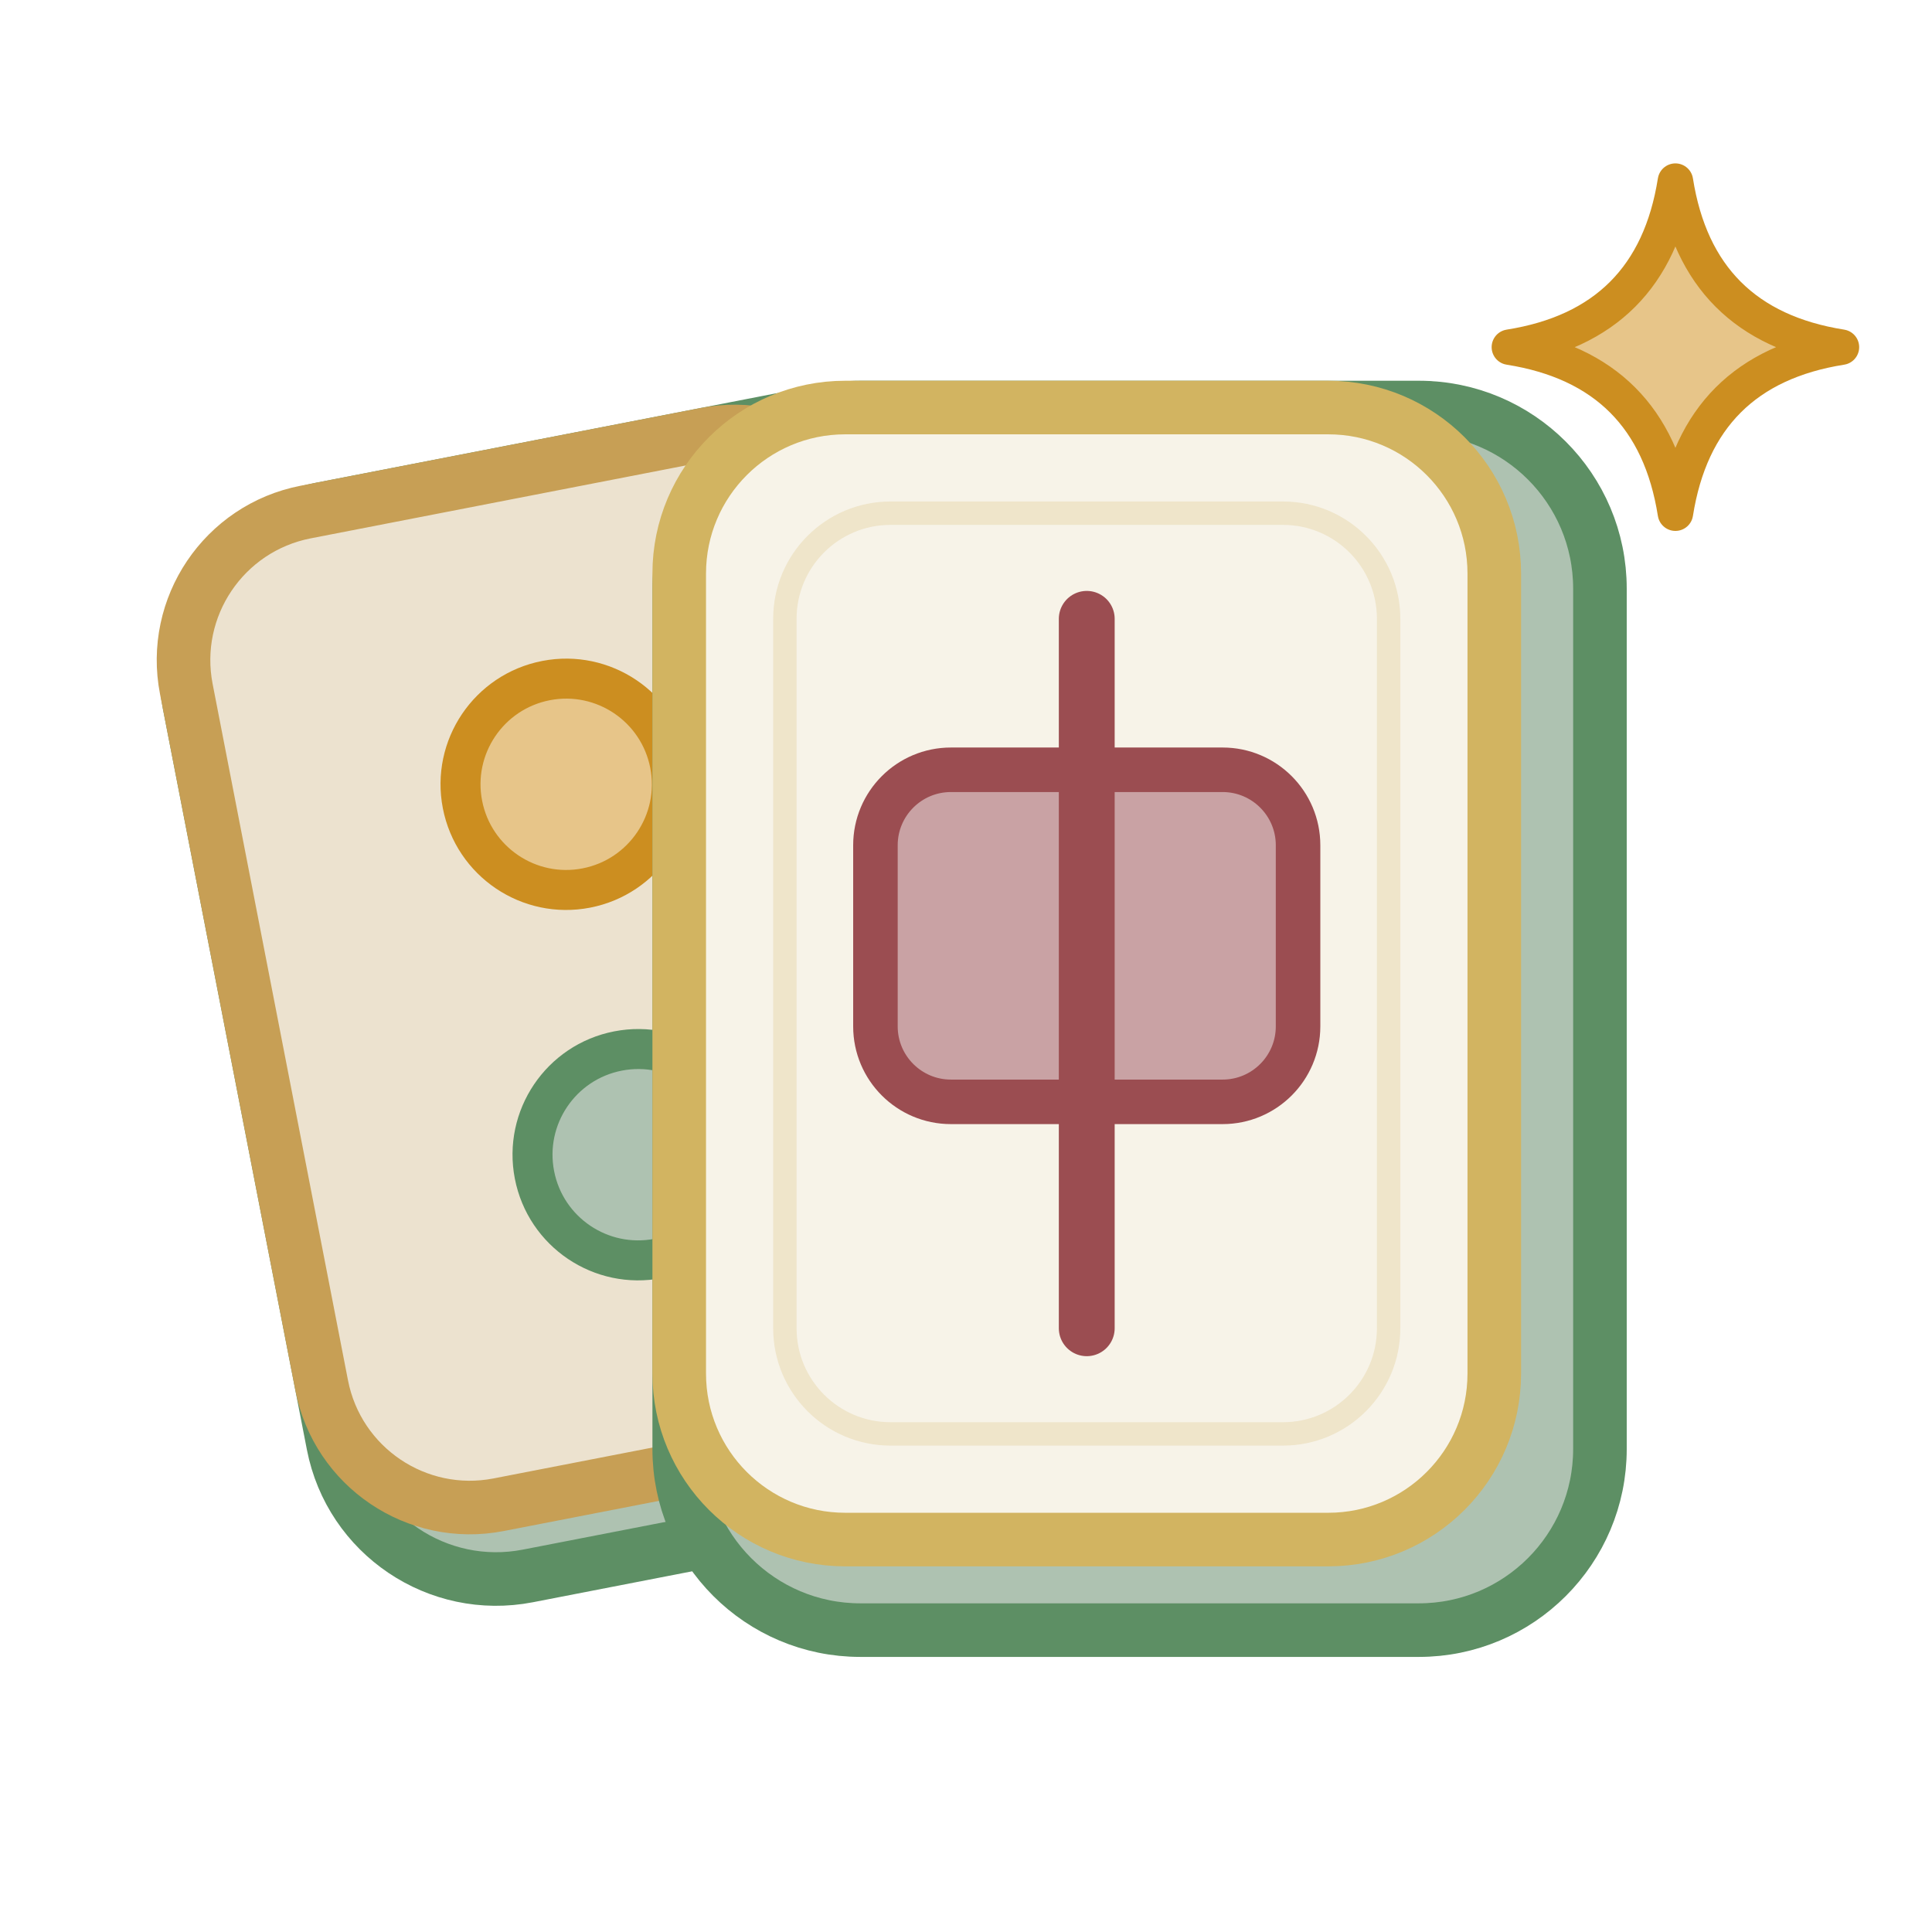
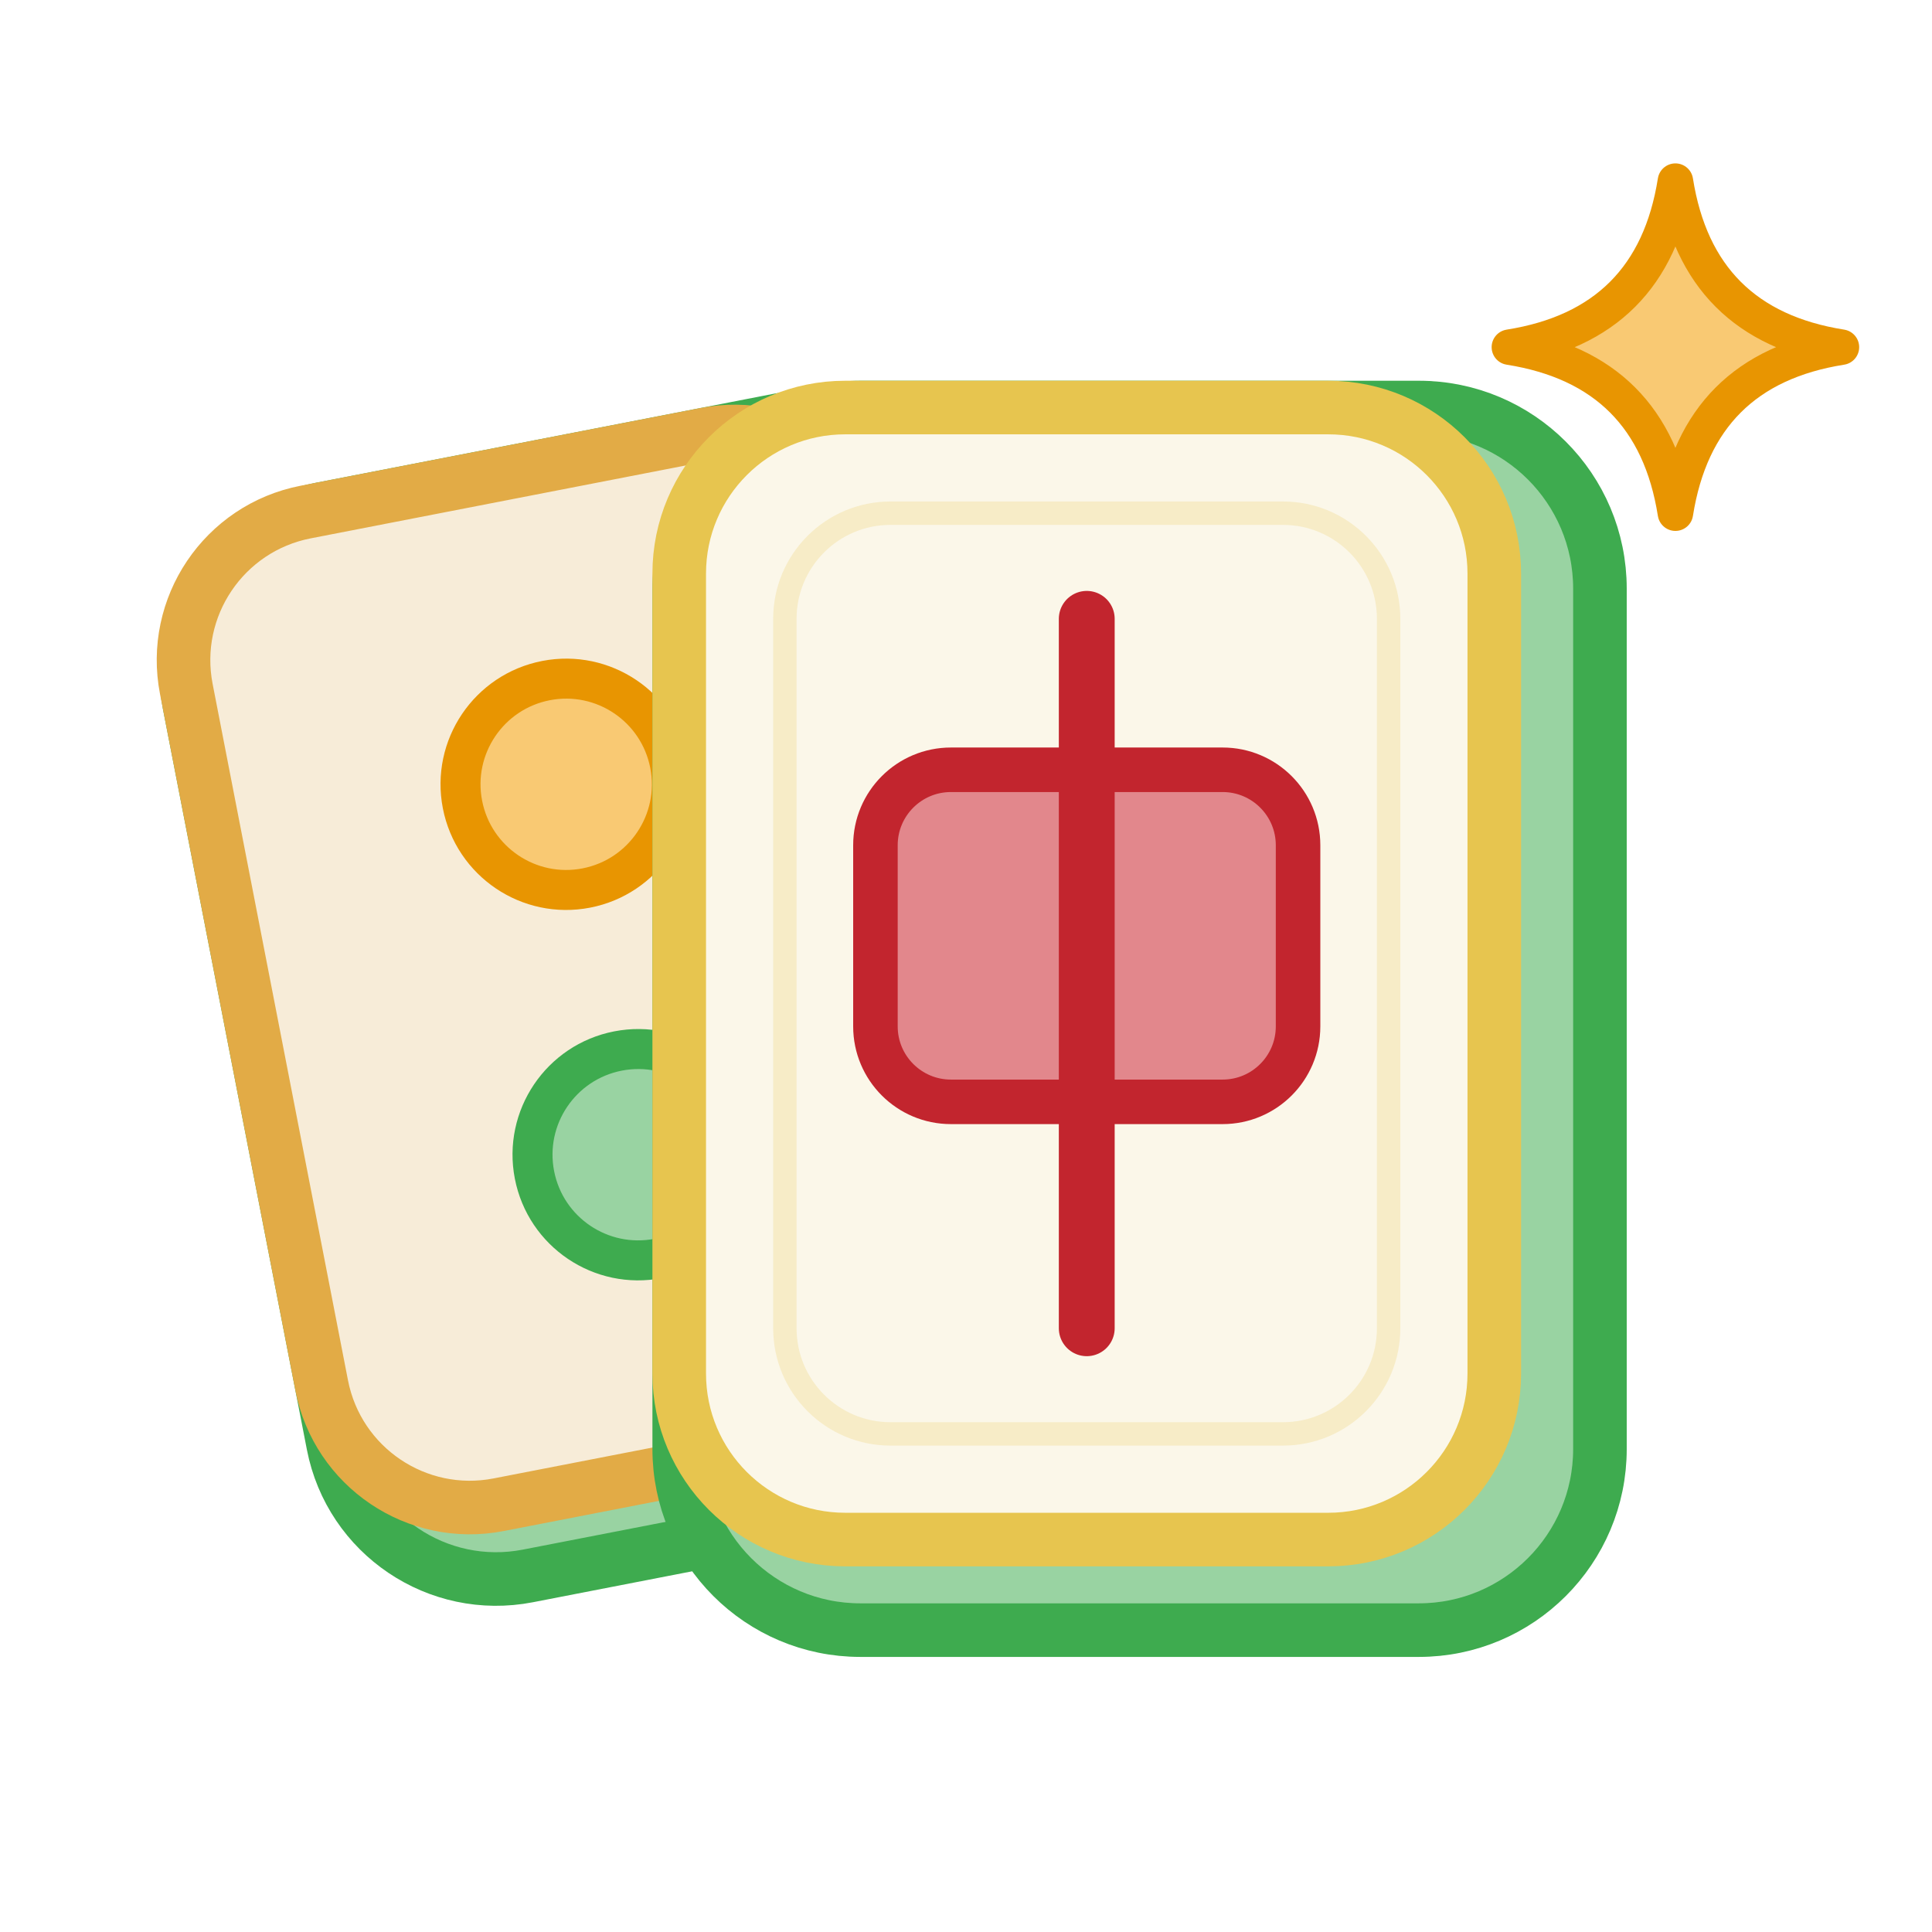
<svg xmlns="http://www.w3.org/2000/svg" viewBox="0 0 256 256" width="256" height="256" role="img" aria-labelledby="title">
  <g stroke-width="11.5" stroke-linecap="round" stroke-linejoin="round">
    <g transform="rotate(-11 88 134)">
-       <rect x="34" y="60" width="106" height="144" rx="22" fill="#aec2b1" stroke="#5d8f64" stroke-width="7.1" />
-       <rect x="34" y="60" width="94" height="134" rx="20" fill="#ece2cf" stroke="#c79f55" stroke-width="7.1" />
-       <circle cx="81" cy="102" r="14" fill="#e7c589" stroke-width="5.3" stroke="#cc8e20" />
-       <circle cx="81" cy="152" r="14" fill="#aec2b1" stroke-width="5.3" stroke="#5d8f64" />
+       <rect x="34" y="60" width="106" height="144" rx="22" fill="#99d3a2" stroke="#3eab4f" stroke-width="7.1" />
+       <rect x="34" y="60" width="94" height="134" rx="20" fill="#f7ecd8" stroke="#e2ab46" stroke-width="7.1" />
+       <circle cx="81" cy="102" r="14" fill="#f9c973" stroke-width="5.3" stroke="#e89501" />
+       <circle cx="81" cy="152" r="14" fill="#99d3a2" stroke-width="5.3" stroke="#3eab4f" />
    </g>
-     <rect x="90" y="54" width="122" height="162" rx="24" fill="#aec2b1" stroke="#5d8f64" stroke-width="7.1" />
-     <rect x="90" y="54" width="108" height="150" rx="22" fill="#f7f3e8" stroke="#d2b461" stroke-width="7.1" />
-     <rect x="104" y="68" width="80" height="122" rx="14" fill="none" stroke-width="3.1" stroke-opacity=".22" stroke="#d2b461" />
-     <rect x="116" y="102" width="56" height="44" rx="10" fill="#c9a2a4" stroke-width="5.9" stroke="#9b4d51" />
-     <path d="M144 82 V176" fill="none" stroke="#9b4d51" stroke-width="7.4" />
-     <path d="M222 24 Q225 43 244 46 Q225 49 222 68 Q219 49 200 46 Q219 43 222 24 Z" fill="#e7c589" stroke-width="4.7" stroke="#cc8e20" />
+     <rect x="90" y="54" width="122" height="162" rx="24" fill="#99d3a2" stroke="#3eab4f" stroke-width="7.1" />
+     <rect x="90" y="54" width="108" height="150" rx="22" fill="#fbf7e9" stroke="#e7c54f" stroke-width="7.1" />
+     <rect x="104" y="68" width="80" height="122" rx="14" fill="none" stroke-width="3.1" stroke-opacity=".22" stroke="#e7c54f" />
+     <rect x="116" y="102" width="56" height="44" rx="10" fill="#e2878c" stroke-width="5.9" stroke="#c2252e" />
+     <path d="M144 82 V176" fill="none" stroke="#c2252e" stroke-width="7.4" />
+     <path d="M222 24 Q225 43 244 46 Q225 49 222 68 Q219 49 200 46 Q219 43 222 24 Z" fill="#f9c973" stroke-width="4.7" stroke="#e89501" />
  </g>
</svg>
